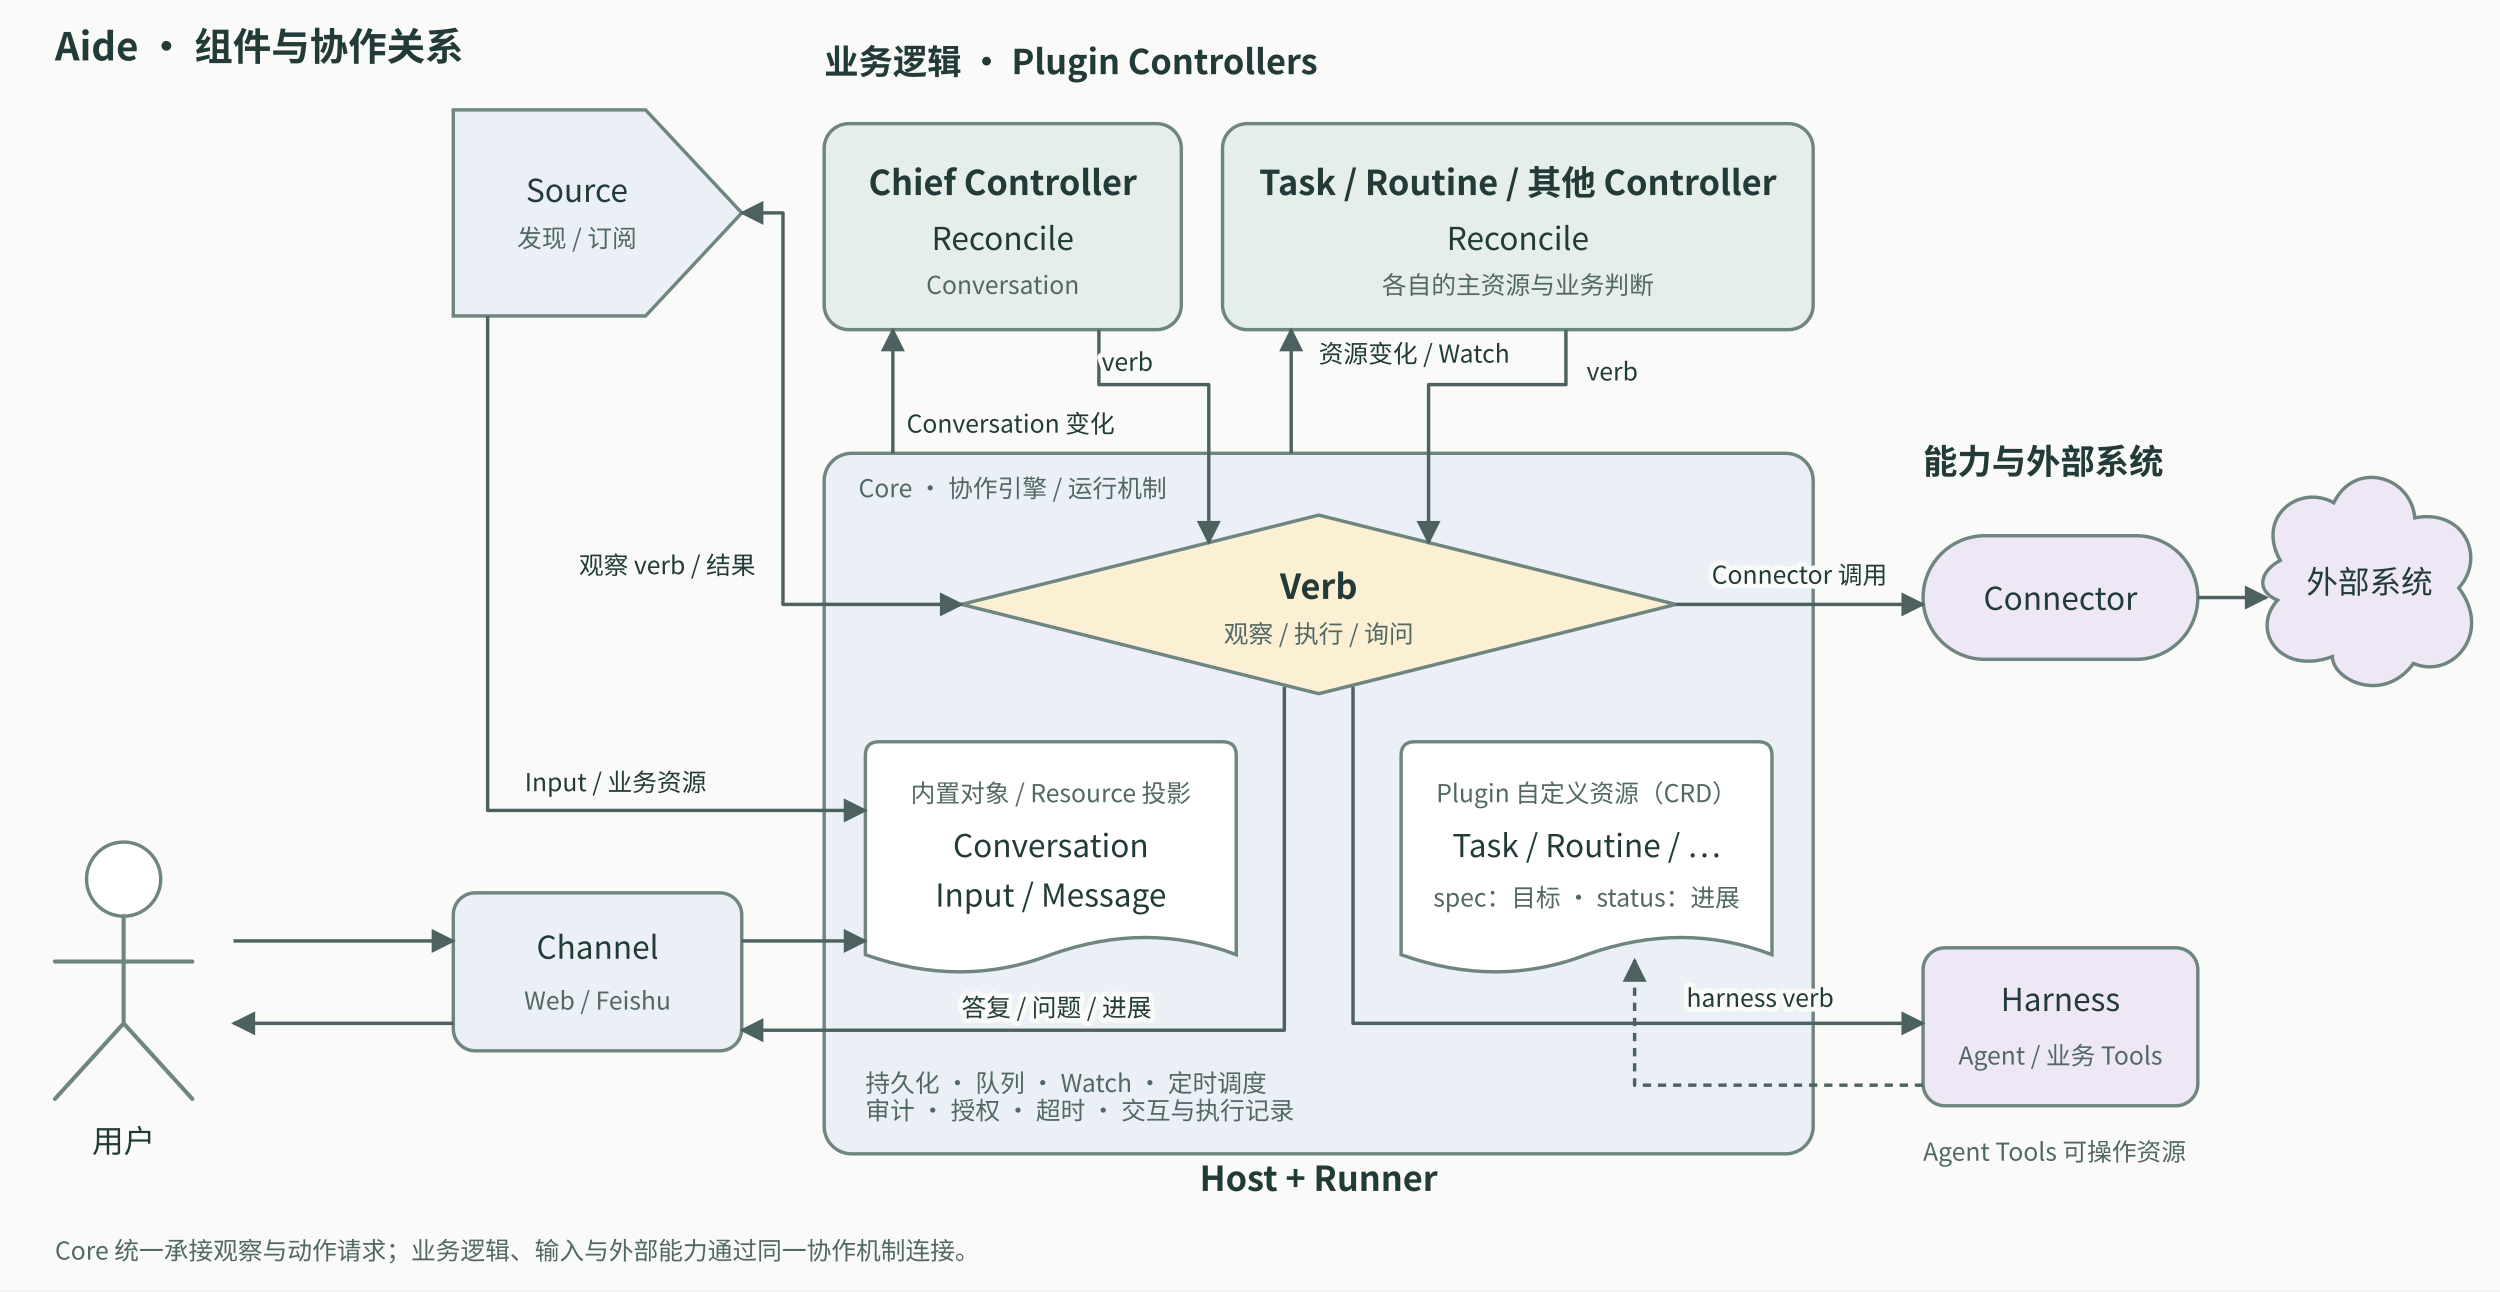
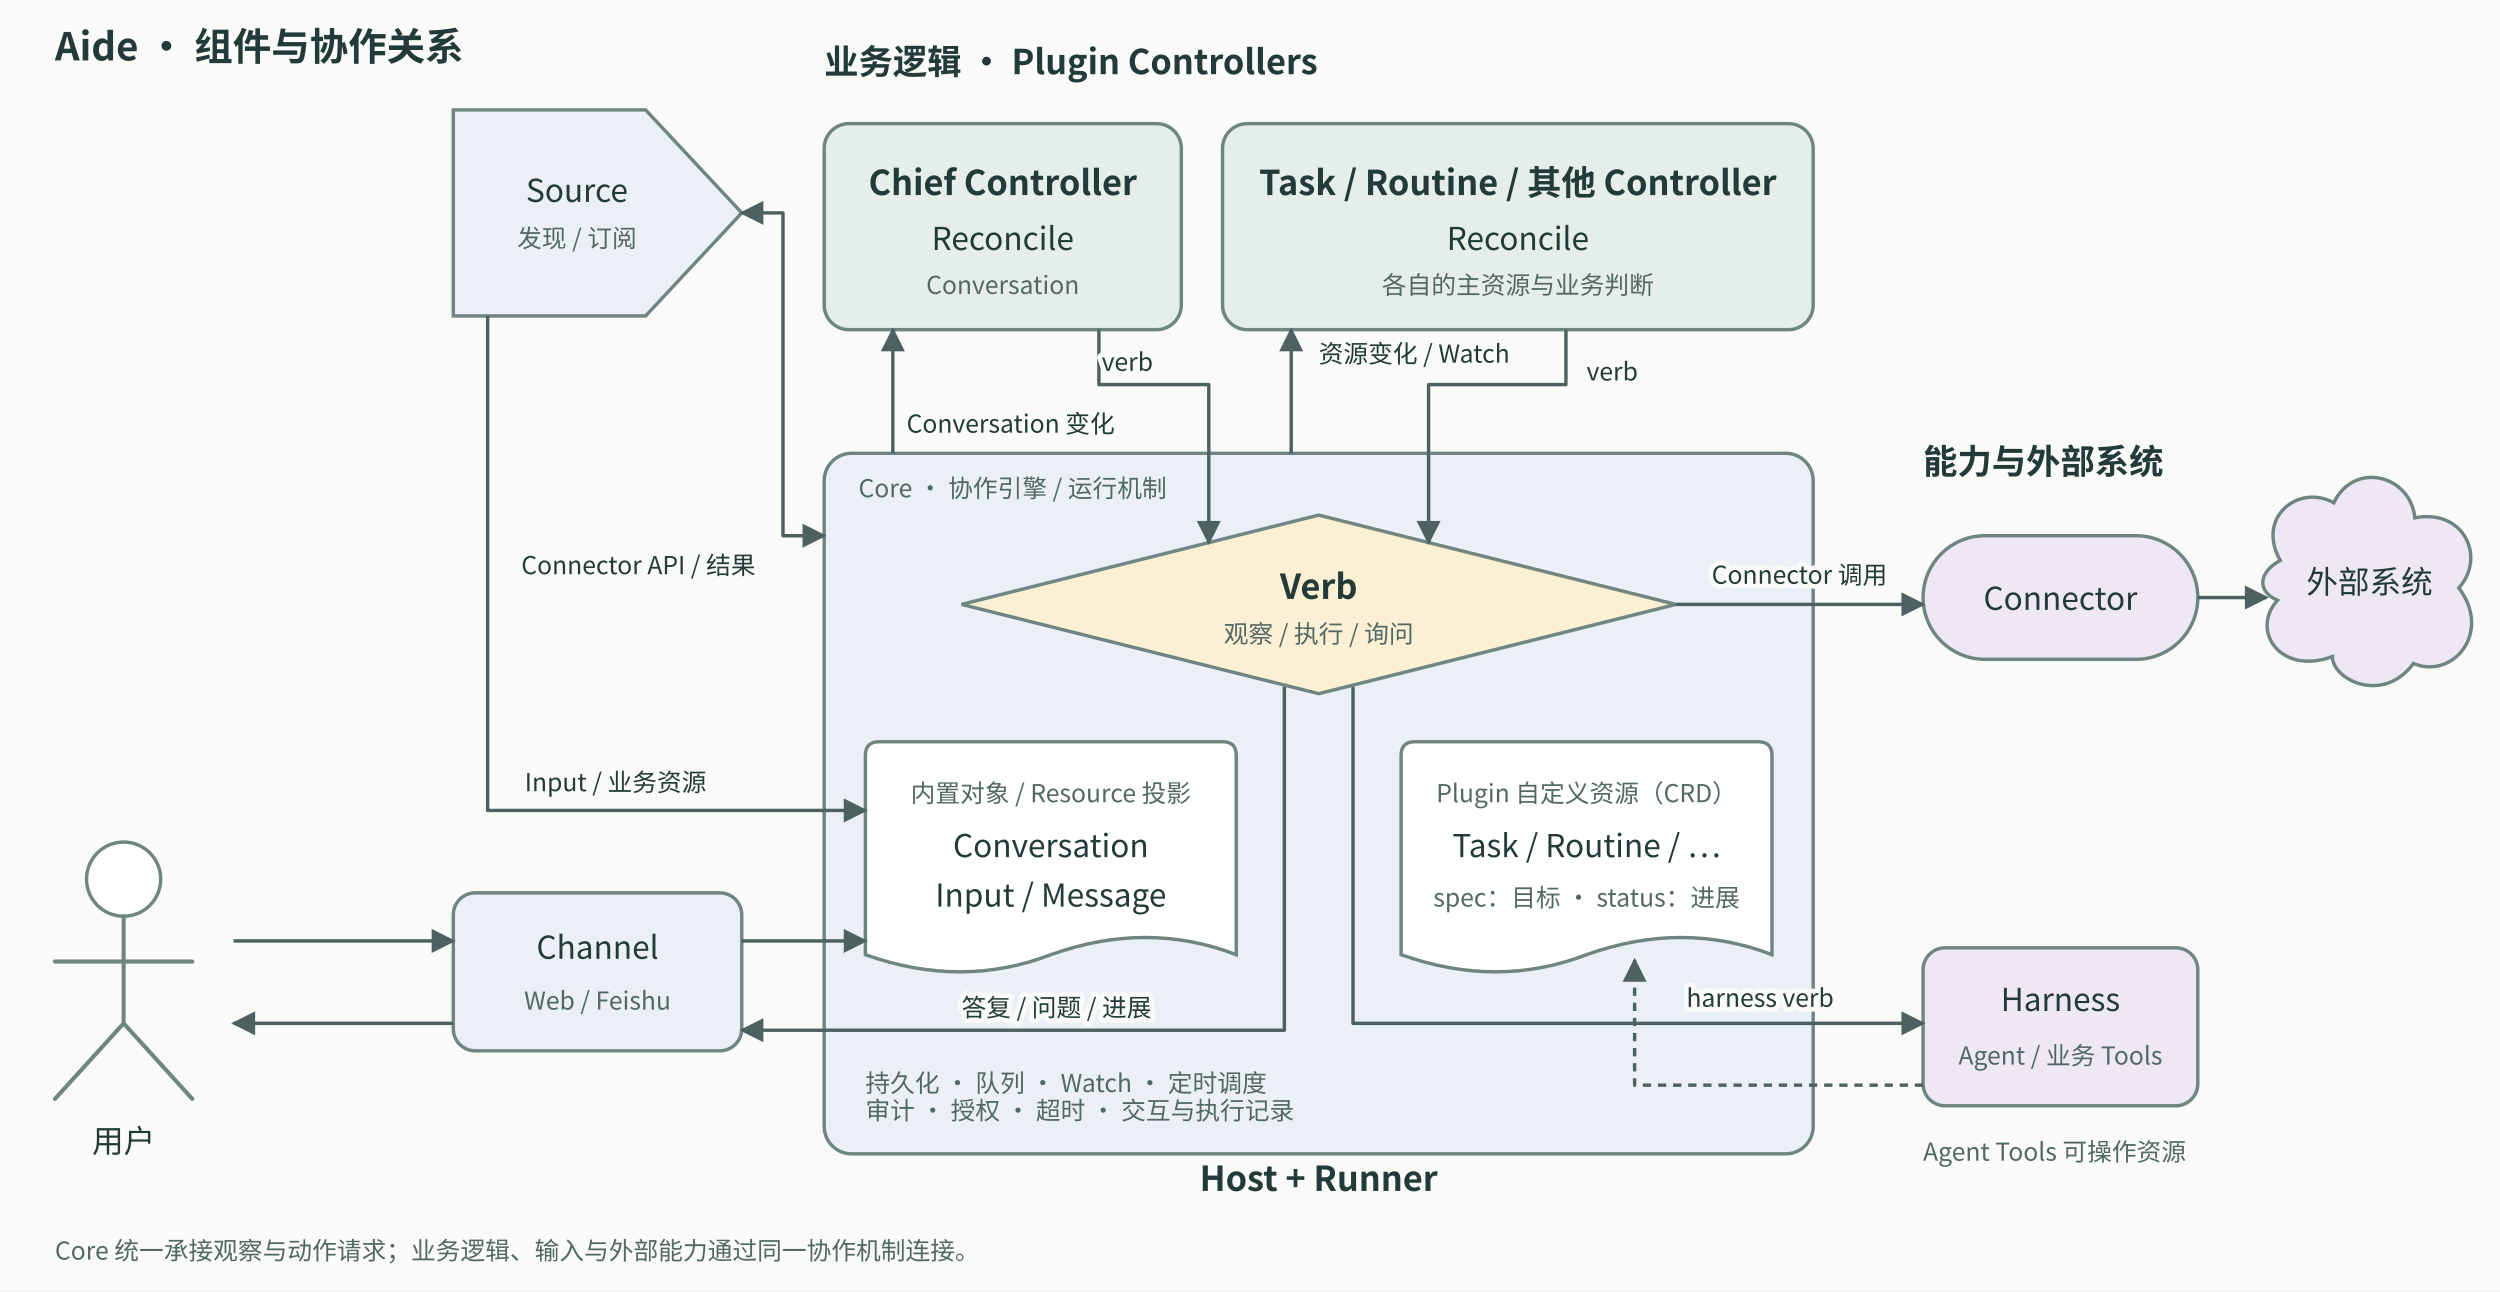
<svg xmlns="http://www.w3.org/2000/svg" width="1820" height="940" viewBox="0 0 1820 940" role="img" aria-labelledby="title desc">
  <defs>
    <marker id="arrow" viewBox="0 0 10 10" refX="9" refY="5" markerWidth="7" markerHeight="7" orient="auto-start-reverse">
      <path d="M0 0 L10 5 L0 10z" fill="#4d6260" />
    </marker>
    <style>
      text { font-family: -apple-system, BlinkMacSystemFont, 'PingFang SC', 'Noto Sans CJK SC', sans-serif; fill: #233b38; }
      .title { font-size: 28px; font-weight: 650; }
      .heading { font-size: 25px; font-weight: 600; }
      .body { font-size: 23px; }
      .small { font-size: 18px; fill: #526864; }
      .box { stroke: #6f8580; stroke-width: 2.5; }
      .flow { fill: none; stroke: #4d6260; stroke-width: 2.5; marker-end: url(#arrow); stroke-linejoin: round; }
      .label { font-size: 18px; paint-order: stroke; stroke: #fafbf9; stroke-width: 7px; stroke-linejoin: round; }
    </style>
  </defs>
  <rect width="1820" height="940" fill="#fafbf9" />
  <text x="40" y="44" class="title">Aide · 组件与协作关系</text>
  <text x="600" y="54" class="heading">业务逻辑 · Plugin Controllers</text>
  <path d="M330 80 H470 L540 155 L470 230 H330 Z" class="box" fill="#eaf0f6" />
  <text x="420" y="147" text-anchor="middle" class="body">Source</text>
  <text x="420" y="180" text-anchor="middle" class="small">发现 / 订阅</text>
  <circle cx="90" cy="640" r="27" class="box" fill="#fff" />
  <path d="M90 667 V745 M40 700 H140 M90 745 L40 800 M90 745 L140 800" fill="none" stroke="#6f8580" stroke-width="3" stroke-linecap="round" />
  <text x="90" y="839" text-anchor="middle" class="body">用户</text>
  <rect x="330" y="650" width="210" height="115" rx="16" class="box" fill="#eaf0f6" />
  <text x="435" y="698" text-anchor="middle" class="body">Channel</text>
  <text x="435" y="735" text-anchor="middle" class="small">Web / Feishu</text>
  <path d="M170 685 H330" class="flow" />
  <path d="M330 745 H170" class="flow" />
  <rect x="600" y="90" width="260" height="150" rx="18" class="box" fill="#e6eee9" />
  <text x="730" y="142" text-anchor="middle" class="heading">Chief Controller</text>
  <text x="730" y="182" text-anchor="middle" class="body">Reconcile</text>
  <text x="730" y="214" text-anchor="middle" class="small">Conversation</text>
  <rect x="890" y="90" width="430" height="150" rx="18" class="box" fill="#e6eee9" />
  <text x="1105" y="142" text-anchor="middle" class="heading">Task / Routine / 其他 Controller</text>
  <text x="1105" y="182" text-anchor="middle" class="body">Reconcile</text>
  <text x="1105" y="214" text-anchor="middle" class="small">各自的主资源与业务判断</text>
  <rect x="600" y="330" width="720" height="510" rx="20" class="box" fill="#eaf0f6" />
  <text x="625" y="362" class="small">Core · 协作引擎 / 运行机制</text>
  <path d="M700 440 L960 375 L1220 440 L960 505 Z" class="box" fill="#fcf0d4" />
  <text x="960" y="436" text-anchor="middle" class="heading">Verb</text>
  <text x="960" y="468" text-anchor="middle" class="small">观察 / 执行 / 询问</text>
  <path d="M630 550 Q630 540 640 540 H890 Q900 540 900 550 V695 Q835 670 765 695 Q700 720 630 695 Z" class="box" fill="#fff" />
  <text x="765" y="584" text-anchor="middle" class="small">内置对象 / Resource 投影</text>
  <text x="765" y="624" text-anchor="middle" class="body">Conversation</text>
  <text x="765" y="660" text-anchor="middle" class="body">Input / Message</text>
  <path d="M1020 550 Q1020 540 1030 540 H1280 Q1290 540 1290 550 V695 Q1225 670 1155 695 Q1090 720 1020 695 Z" class="box" fill="#fff" />
  <text x="1155" y="584" text-anchor="middle" class="small">Plugin 自定义资源（CRD）</text>
  <text x="1155" y="624" text-anchor="middle" class="body">Task / Routine / …</text>
  <text x="1155" y="660" text-anchor="middle" class="small">spec：目标 · status：进展</text>
  <text x="630" y="795" class="small">持久化 · 队列 · Watch · 定时调度</text>
  <text x="630" y="815" class="small">审计 · 授权 · 超时 · 交互与执行记录</text>
  <text x="960" y="867" text-anchor="middle" class="heading">Host + Runner</text>
  <text x="1400" y="345" class="heading">能力与外部系统</text>
  <rect x="1400" y="390" width="200" height="90" rx="45" class="box" fill="#eee8f6" />
  <text x="1500" y="444" text-anchor="middle" class="body">Connector</text>
  <path d="M1660 408 C1642 376 1674 352 1699 366 C1714 335 1755 346 1758 377 C1794 370 1810 406 1790 428 C1815 461 1785 495 1757 483 C1735 513 1698 495 1698 478 C1660 492 1638 459 1658 437 C1642 430 1645 416 1660 408 Z" class="box" fill="#eee8f6" />
  <text x="1725" y="432" text-anchor="middle" class="body">外部系统</text>
  <rect x="1400" y="690" width="200" height="115" rx="16" class="box" fill="#eee8f6" />
  <text x="1500" y="736" text-anchor="middle" class="body">Harness</text>
  <text x="1500" y="775" text-anchor="middle" class="small">Agent / 业务 Tools</text>
-   <path d="M540 155 H570 V440 H700" class="flow" marker-start="url(#arrow)" />
-   <text x="550" y="418" text-anchor="end" class="label">观察 verb / 结果</text>
+   <path d="M540 155 H570 V390 H600" class="flow" marker-start="url(#arrow)" />
+   <text x="550" y="418" text-anchor="end" class="label">Connector API / 结果</text>
  <path d="M355 230 V590 H630" class="flow" />
  <text x="382" y="576" class="label">Input / 业务资源</text>
  <path d="M540 685 H630" class="flow" />
  <path d="M650 330 V240" class="flow" />
  <text x="660" y="315" text-anchor="start" class="label">Conversation 变化</text>
  <path d="M940 330 V240" class="flow" />
  <text x="960" y="264" class="label">资源变化 / Watch</text>
  <path d="M800 240 V280 H880 V395" class="flow" />
  <text x="802" y="270" class="label">verb</text>
  <path d="M1140 240 V280 H1040 V395" class="flow" />
  <text x="1155" y="277" class="label">verb</text>
  <path d="M1220 440 H1400" class="flow" />
  <text x="1310" y="425" text-anchor="middle" class="label">Connector 调用</text>
  <path d="M1600 435 H1650" class="flow" />
  <path d="M935 500 V750 H540" class="flow" />
  <text x="700" y="740" class="label">答复 / 问题 / 进展</text>
  <path d="M985 500 V745 H1400" class="flow" />
  <text x="1335" y="733" text-anchor="end" class="label">harness verb</text>
  <path d="M1400 790 H1190 V699" class="flow" stroke-dasharray="6 5" />
  <text x="1400" y="845" text-anchor="start" class="small">Agent Tools 可操作资源</text>
  <text x="40" y="917" class="small">Core 统一承接观察与动作请求；业务逻辑、输入与外部能力通过同一协作机制连接。</text>
</svg>
